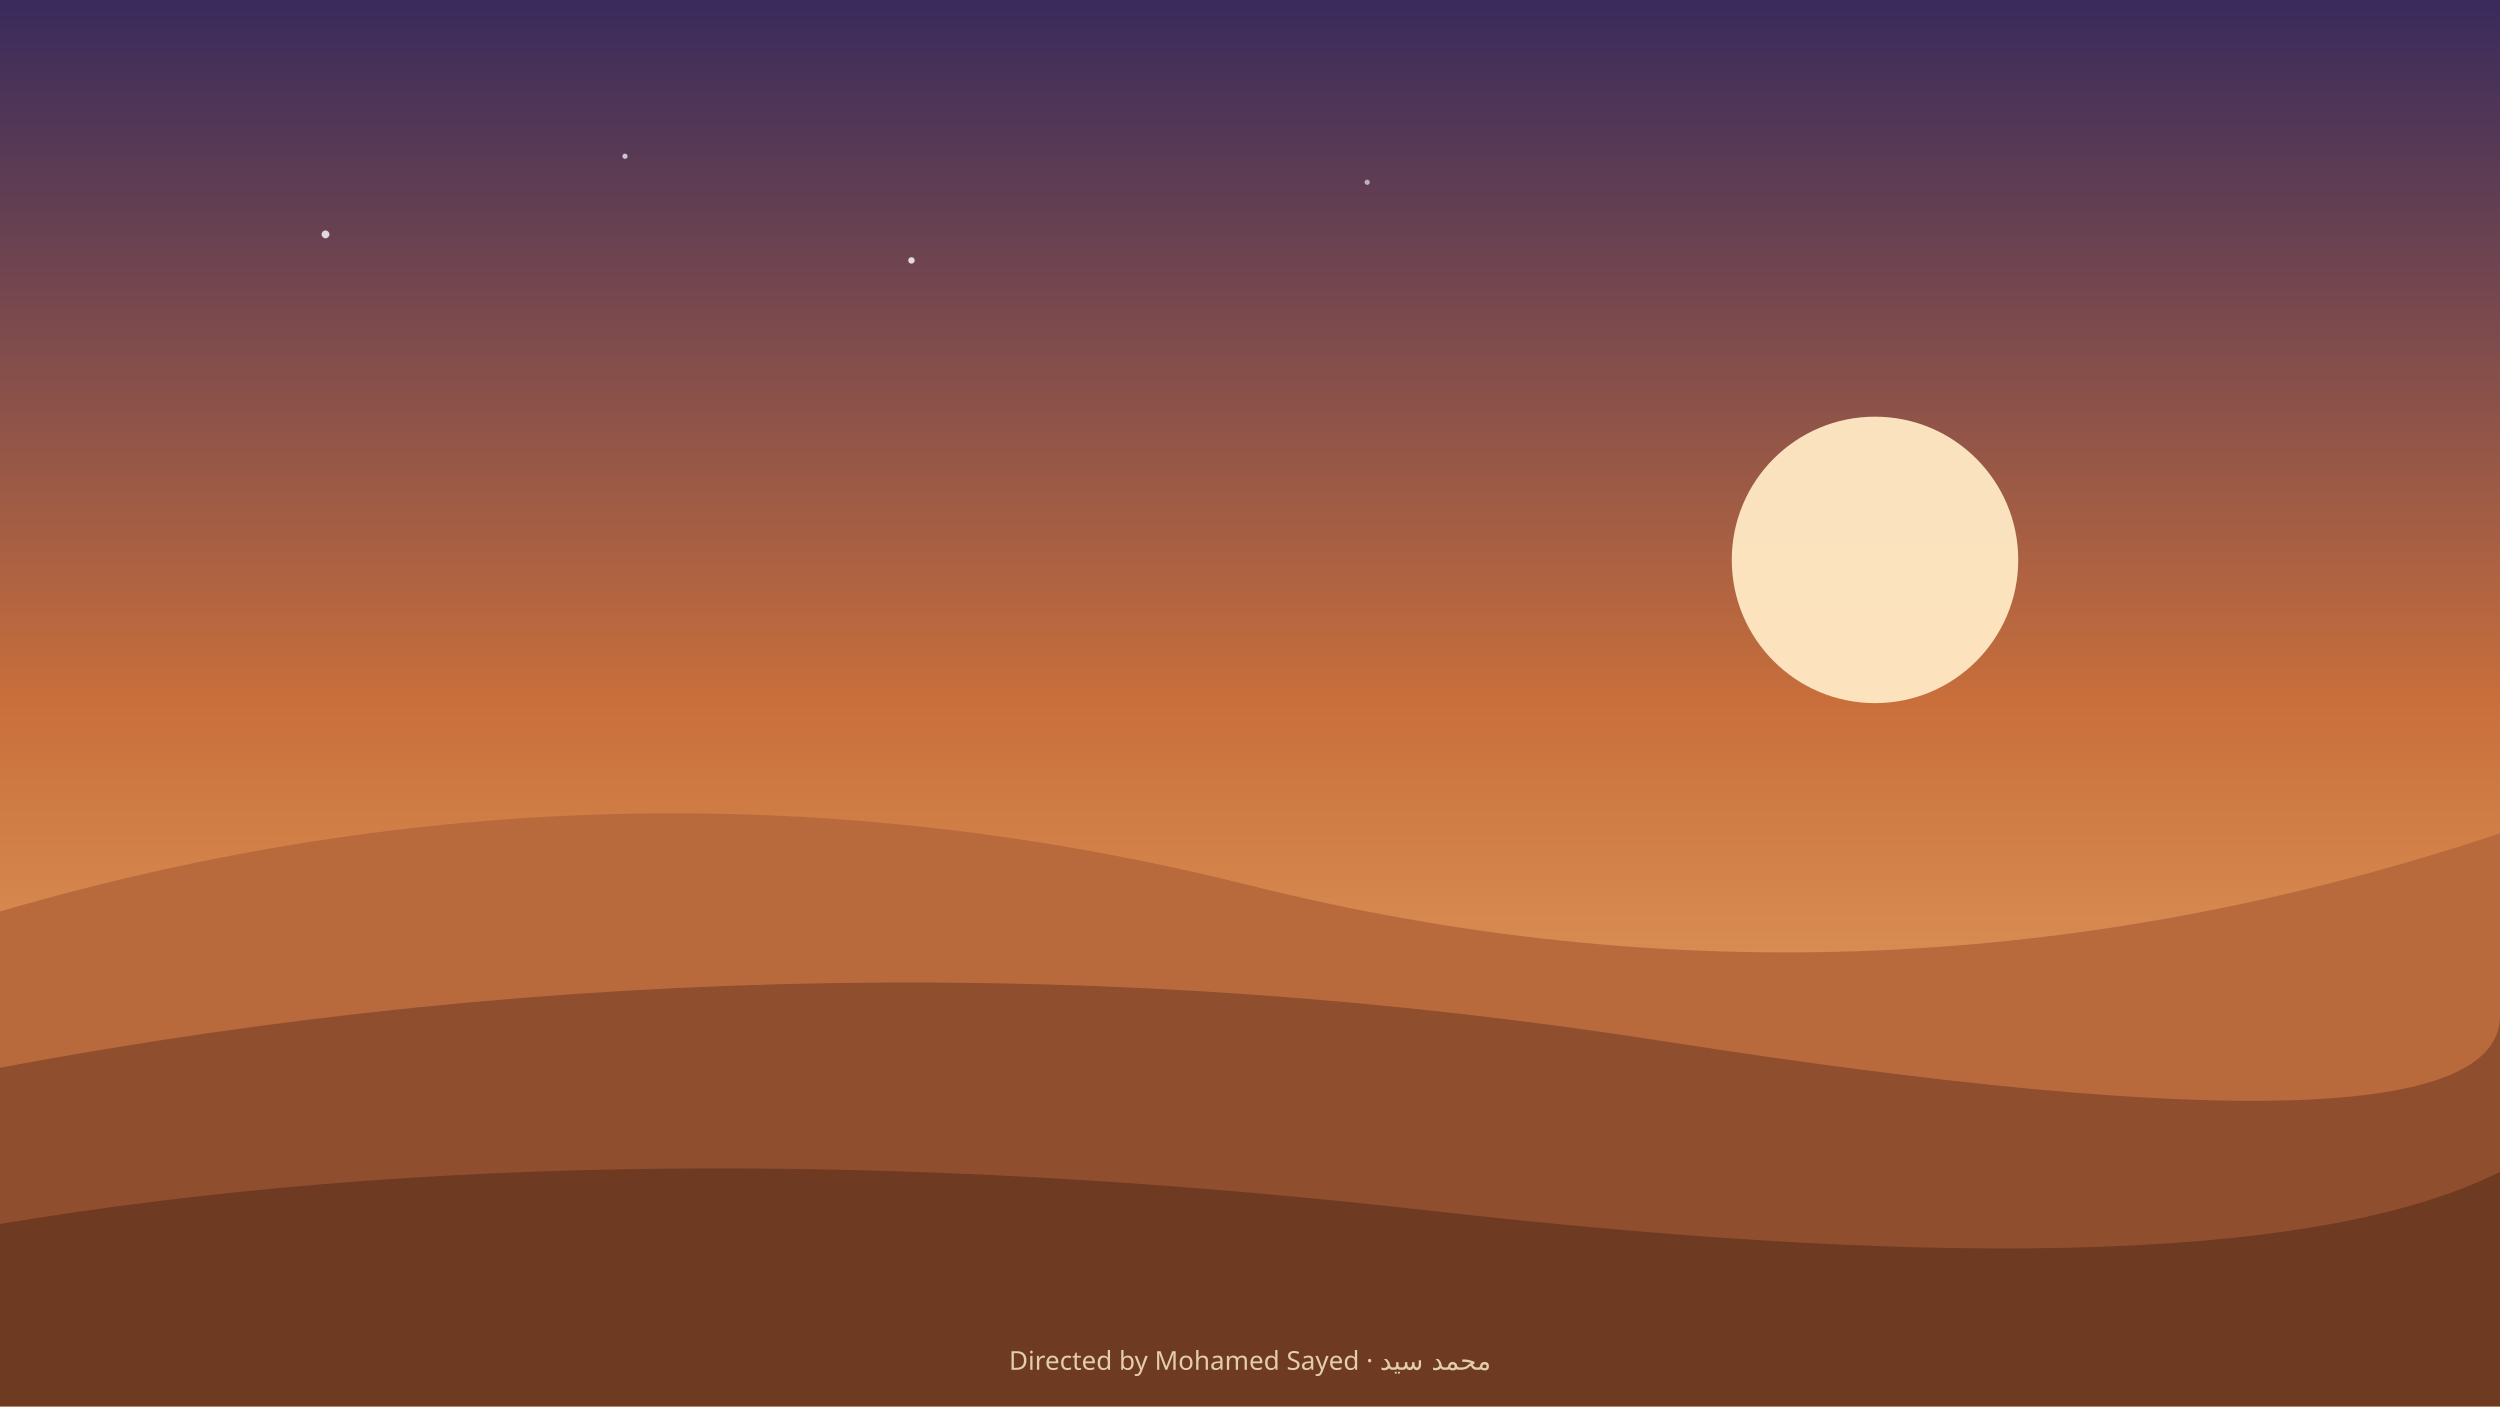
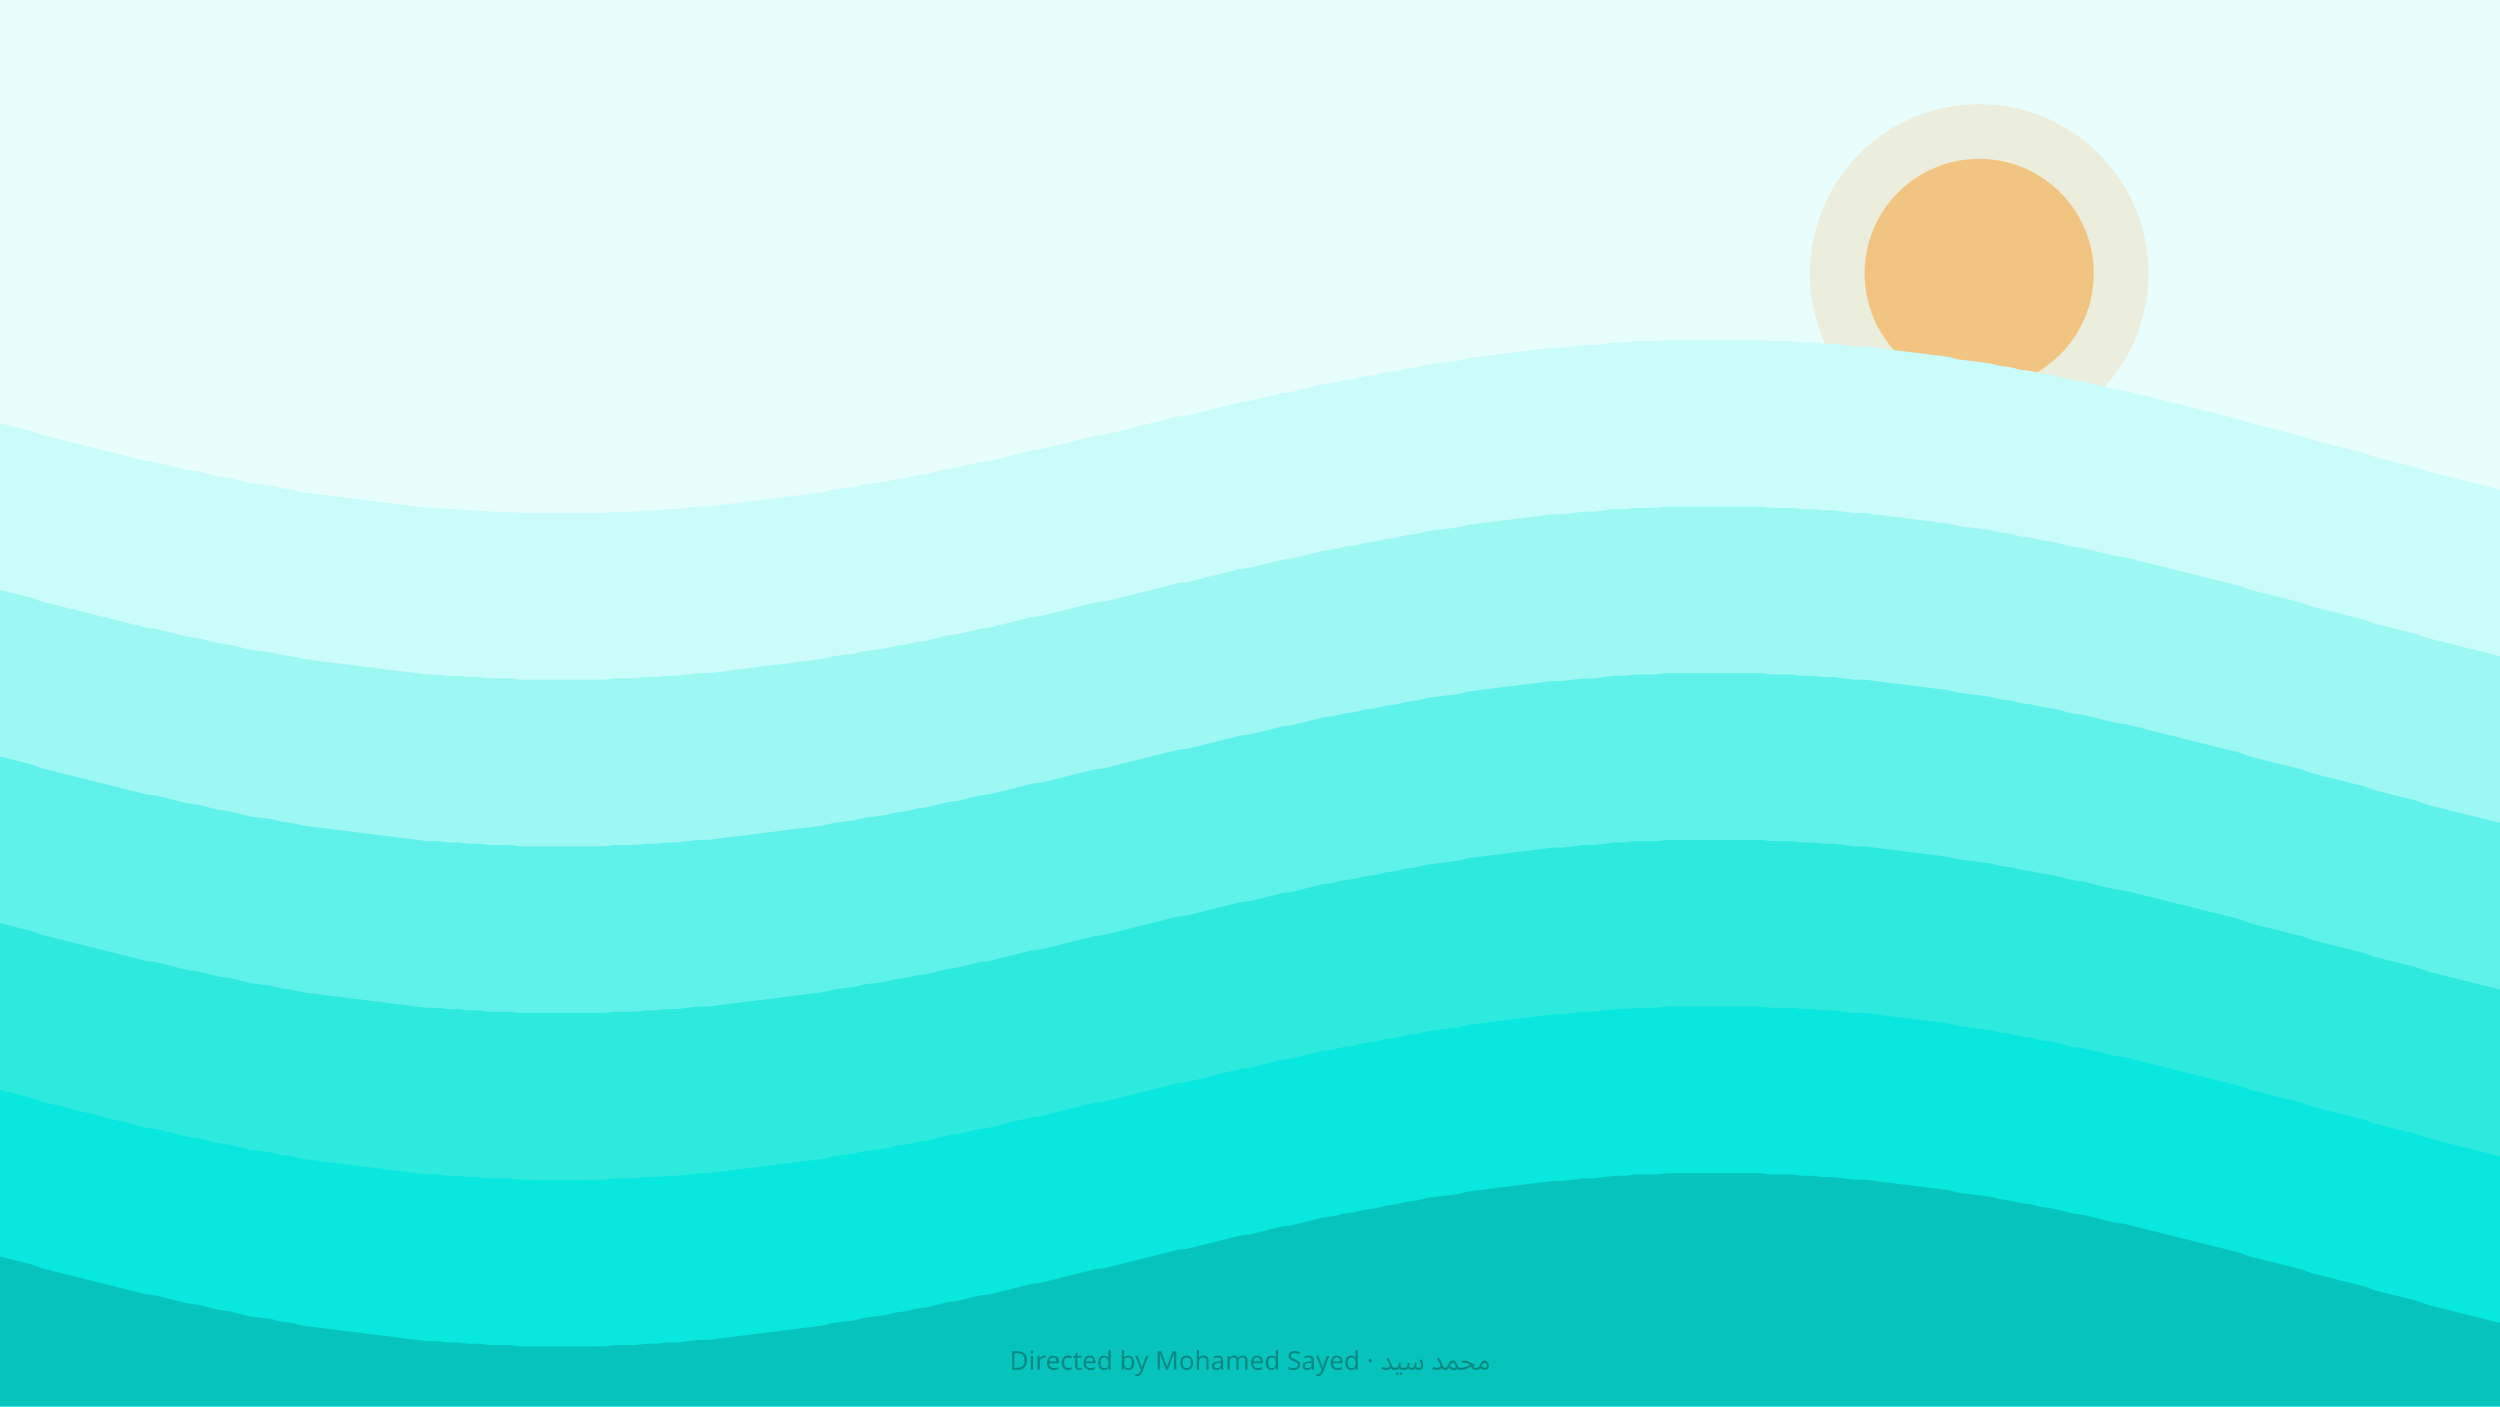
<svg xmlns="http://www.w3.org/2000/svg" width="1920" height="1080" viewBox="0 0 1920 1080">
-   <defs>
-     <linearGradient id="sky" x1="0" y1="0" x2="0" y2="1">
-       <stop offset="0" stop-color="#3a2b5c" />
-       <stop offset="0.5" stop-color="#c96f3b" />
-       <stop offset="1" stop-color="#f2c078" />
-     </linearGradient>
-   </defs>
-   <rect width="1920" height="1080" fill="url(#sky)" />
-   <circle cx="1440" cy="430" r="110" fill="#ffe9c4" opacity="0.95" />
-   <circle cx="250" cy="180" r="3" fill="#fff" opacity="0.8" />
-   <circle cx="480" cy="120" r="2" fill="#fff" opacity="0.7" />
-   <circle cx="700" cy="200" r="2.5" fill="#fff" opacity="0.8" />
-   <circle cx="1050" cy="140" r="2" fill="#fff" opacity="0.6" />
-   <path d="M0 700 Q 480 560 960 680 T 1920 640 V1080 H0 Z" fill="#b96a3c" />
-   <path d="M0 820 Q 640 700 1280 800 T 1920 780 V1080 H0 Z" fill="#8f4e2e" />
-   <path d="M0 940 Q 480 860 1100 930 T 1920 900 V1080 H0 Z" fill="#6e3a22" />
-   <text x="960" y="1052" text-anchor="middle" font-family="Noto Sans, Amiri, sans-serif" font-size="20" fill="#f7e6c4" opacity="0.85">Directed by Mohamed Sayed · محمد سيد</text>
+   <rect width="1920" height="1080" fill="#e8fefd" />
+   <circle cx="1520" cy="210" r="130" fill="#f2c078" opacity="0.25" />
+   <circle cx="1520" cy="210" r="88" fill="#f2c078" opacity="0.9" />
+   <path d="M0,1080 L0,325 L8,327 L16,329 L24,331 L32,334 L40,336 L48,338 L56,340 L64,342 L72,344 L80,346 L88,348 L96,350 L104,352 L112,354 L120,355 L128,357 L136,359 L144,361 L152,362 L160,364 L168,366 L176,367 L184,369 L192,371 L200,372 L208,373 L216,375 L224,376 L232,378 L240,379 L248,380 L256,381 L264,382 L272,383 L280,384 L288,385 L296,386 L304,387 L312,388 L320,389 L328,390 L336,390 L344,391 L352,391 L360,392 L368,392 L376,393 L384,393 L392,393 L400,394 L408,394 L416,394 L424,394 L432,394 L440,394 L448,394 L456,394 L464,394 L472,393 L480,393 L488,393 L496,392 L504,392 L512,391 L520,391 L528,390 L536,389 L544,389 L552,388 L560,387 L568,386 L576,385 L584,384 L592,383 L600,382 L608,381 L616,380 L624,379 L632,378 L640,376 L648,375 L656,374 L664,372 L672,371 L680,370 L688,368 L696,367 L704,365 L712,364 L720,362 L728,360 L736,359 L744,357 L752,355 L760,354 L768,352 L776,350 L784,348 L792,346 L800,345 L808,343 L816,341 L824,339 L832,337 L840,335 L848,334 L856,332 L864,330 L872,328 L880,326 L888,324 L896,322 L904,320 L912,319 L920,317 L928,315 L936,313 L944,311 L952,309 L960,308 L968,306 L976,304 L984,302 L992,301 L1000,299 L1008,297 L1016,295 L1024,294 L1032,292 L1040,291 L1048,289 L1056,288 L1064,286 L1072,285 L1080,283 L1088,282 L1096,280 L1104,279 L1112,278 L1120,277 L1128,275 L1136,274 L1144,273 L1152,272 L1160,271 L1168,270 L1176,269 L1184,268 L1192,267 L1200,267 L1208,266 L1216,265 L1224,265 L1232,264 L1240,263 L1248,263 L1256,262 L1264,262 L1272,262 L1280,261 L1288,261 L1296,261 L1304,261 L1312,261 L1320,261 L1328,261 L1336,261 L1344,261 L1352,261 L1360,262 L1368,262 L1376,262 L1384,263 L1392,263 L1400,264 L1408,264 L1416,265 L1424,266 L1432,266 L1440,267 L1448,268 L1456,269 L1464,270 L1472,271 L1480,272 L1488,273 L1496,274 L1504,276 L1512,277 L1520,278 L1528,279 L1536,281 L1544,282 L1552,284 L1560,285 L1568,287 L1576,288 L1584,290 L1592,292 L1600,293 L1608,295 L1616,297 L1624,299 L1632,300 L1640,302 L1648,304 L1656,306 L1664,308 L1672,310 L1680,312 L1688,314 L1696,316 L1704,318 L1712,320 L1720,322 L1728,325 L1736,327 L1744,329 L1752,331 L1760,333 L1768,335 L1776,338 L1784,340 L1792,342 L1800,344 L1808,346 L1816,348 L1824,351 L1832,353 L1840,355 L1848,357 L1856,359 L1864,362 L1872,364 L1880,366 L1888,368 L1896,370 L1904,372 L1912,374 L1920,376 L1920,1080 Z" fill="#c9fcfa" />
+   <path d="M0,1080 L0,453 L8,455 L16,457 L24,459 L32,462 L40,464 L48,466 L56,468 L64,470 L72,472 L80,474 L88,476 L96,478 L104,480 L112,482 L120,483 L128,485 L136,487 L144,489 L152,490 L160,492 L168,494 L176,495 L184,497 L192,499 L200,500 L208,501 L216,503 L224,504 L232,506 L240,507 L248,508 L256,509 L264,510 L272,511 L280,512 L288,513 L296,514 L304,515 L312,516 L320,517 L328,518 L336,518 L344,519 L352,519 L360,520 L368,520 L376,521 L384,521 L392,521 L400,522 L408,522 L416,522 L424,522 L432,522 L440,522 L448,522 L456,522 L464,522 L472,521 L480,521 L488,521 L496,520 L504,520 L512,519 L520,519 L528,518 L536,517 L544,517 L552,516 L560,515 L568,514 L576,513 L584,512 L592,511 L600,510 L608,509 L616,508 L624,507 L632,506 L640,504 L648,503 L656,502 L664,500 L672,499 L680,498 L688,496 L696,495 L704,493 L712,492 L720,490 L728,488 L736,487 L744,485 L752,483 L760,482 L768,480 L776,478 L784,476 L792,474 L800,473 L808,471 L816,469 L824,467 L832,465 L840,463 L848,462 L856,460 L864,458 L872,456 L880,454 L888,452 L896,450 L904,448 L912,447 L920,445 L928,443 L936,441 L944,439 L952,437 L960,436 L968,434 L976,432 L984,430 L992,429 L1000,427 L1008,425 L1016,423 L1024,422 L1032,420 L1040,419 L1048,417 L1056,416 L1064,414 L1072,413 L1080,411 L1088,410 L1096,408 L1104,407 L1112,406 L1120,405 L1128,403 L1136,402 L1144,401 L1152,400 L1160,399 L1168,398 L1176,397 L1184,396 L1192,395 L1200,395 L1208,394 L1216,393 L1224,393 L1232,392 L1240,391 L1248,391 L1256,390 L1264,390 L1272,390 L1280,389 L1288,389 L1296,389 L1304,389 L1312,389 L1320,389 L1328,389 L1336,389 L1344,389 L1352,389 L1360,390 L1368,390 L1376,390 L1384,391 L1392,391 L1400,392 L1408,392 L1416,393 L1424,394 L1432,394 L1440,395 L1448,396 L1456,397 L1464,398 L1472,399 L1480,400 L1488,401 L1496,402 L1504,404 L1512,405 L1520,406 L1528,407 L1536,409 L1544,410 L1552,412 L1560,413 L1568,415 L1576,416 L1584,418 L1592,420 L1600,421 L1608,423 L1616,425 L1624,427 L1632,428 L1640,430 L1648,432 L1656,434 L1664,436 L1672,438 L1680,440 L1688,442 L1696,444 L1704,446 L1712,448 L1720,450 L1728,453 L1736,455 L1744,457 L1752,459 L1760,461 L1768,463 L1776,466 L1784,468 L1792,470 L1800,472 L1808,474 L1816,476 L1824,479 L1832,481 L1840,483 L1848,485 L1856,487 L1864,490 L1872,492 L1880,494 L1888,496 L1896,498 L1904,500 L1912,502 L1920,504 L1920,1080 Z" fill="#9df8f3" />
+   <path d="M0,1080 L0,581 L8,583 L16,585 L24,587 L32,590 L40,592 L48,594 L56,596 L64,598 L72,600 L80,602 L88,604 L96,606 L104,608 L112,610 L120,611 L128,613 L136,615 L144,617 L152,618 L160,620 L168,622 L176,623 L184,625 L192,627 L200,628 L208,629 L216,631 L224,632 L232,634 L240,635 L248,636 L256,637 L264,638 L272,639 L280,640 L288,641 L296,642 L304,643 L312,644 L320,645 L328,646 L336,646 L344,647 L352,647 L360,648 L368,648 L376,649 L384,649 L392,649 L400,650 L408,650 L416,650 L424,650 L432,650 L440,650 L448,650 L456,650 L464,650 L472,649 L480,649 L488,649 L496,648 L504,648 L512,647 L520,647 L528,646 L536,645 L544,645 L552,644 L560,643 L568,642 L576,641 L584,640 L592,639 L600,638 L608,637 L616,636 L624,635 L632,634 L640,632 L648,631 L656,630 L664,628 L672,627 L680,626 L688,624 L696,623 L704,621 L712,620 L720,618 L728,616 L736,615 L744,613 L752,611 L760,610 L768,608 L776,606 L784,604 L792,602 L800,601 L808,599 L816,597 L824,595 L832,593 L840,591 L848,590 L856,588 L864,586 L872,584 L880,582 L888,580 L896,578 L904,576 L912,575 L920,573 L928,571 L936,569 L944,567 L952,565 L960,564 L968,562 L976,560 L984,558 L992,557 L1000,555 L1008,553 L1016,551 L1024,550 L1032,548 L1040,547 L1048,545 L1056,544 L1064,542 L1072,541 L1080,539 L1088,538 L1096,536 L1104,535 L1112,534 L1120,533 L1128,531 L1136,530 L1144,529 L1152,528 L1160,527 L1168,526 L1176,525 L1184,524 L1192,523 L1200,523 L1208,522 L1216,521 L1224,521 L1232,520 L1240,519 L1248,519 L1256,518 L1264,518 L1272,518 L1280,517 L1288,517 L1296,517 L1304,517 L1312,517 L1320,517 L1328,517 L1336,517 L1344,517 L1352,517 L1360,518 L1368,518 L1376,518 L1384,519 L1392,519 L1400,520 L1408,520 L1416,521 L1424,522 L1432,522 L1440,523 L1448,524 L1456,525 L1464,526 L1472,527 L1480,528 L1488,529 L1496,530 L1504,532 L1512,533 L1520,534 L1528,535 L1536,537 L1544,538 L1552,540 L1560,541 L1568,543 L1576,544 L1584,546 L1592,548 L1600,549 L1608,551 L1616,553 L1624,555 L1632,556 L1640,558 L1648,560 L1656,562 L1664,564 L1672,566 L1680,568 L1688,570 L1696,572 L1704,574 L1712,576 L1720,578 L1728,581 L1736,583 L1744,585 L1752,587 L1760,589 L1768,591 L1776,594 L1784,596 L1792,598 L1800,600 L1808,602 L1816,604 L1824,607 L1832,609 L1840,611 L1848,613 L1856,615 L1864,618 L1872,620 L1880,622 L1888,624 L1896,626 L1904,628 L1912,630 L1920,632 L1920,1080 Z" fill="#5ff2ea" />
+   <path d="M0,1080 L0,709 L8,711 L16,713 L24,715 L32,718 L40,720 L48,722 L56,724 L64,726 L72,728 L80,730 L88,732 L96,734 L104,736 L112,738 L120,739 L128,741 L136,743 L144,745 L152,746 L160,748 L168,750 L176,751 L184,753 L192,755 L200,756 L208,757 L216,759 L224,760 L232,762 L240,763 L248,764 L256,765 L264,766 L272,767 L280,768 L288,769 L296,770 L304,771 L312,772 L320,773 L328,774 L336,774 L344,775 L352,775 L360,776 L368,776 L376,777 L384,777 L392,777 L400,778 L408,778 L416,778 L424,778 L432,778 L440,778 L448,778 L456,778 L464,778 L472,777 L480,777 L488,777 L496,776 L504,776 L512,775 L520,775 L528,774 L536,773 L544,773 L552,772 L560,771 L568,770 L576,769 L584,768 L592,767 L600,766 L608,765 L616,764 L624,763 L632,762 L640,760 L648,759 L656,758 L664,756 L672,755 L680,754 L688,752 L696,751 L704,749 L712,748 L720,746 L728,744 L736,743 L744,741 L752,739 L760,738 L768,736 L776,734 L784,732 L792,730 L800,729 L808,727 L816,725 L824,723 L832,721 L840,719 L848,718 L856,716 L864,714 L872,712 L880,710 L888,708 L896,706 L904,704 L912,703 L920,701 L928,699 L936,697 L944,695 L952,693 L960,692 L968,690 L976,688 L984,686 L992,685 L1000,683 L1008,681 L1016,679 L1024,678 L1032,676 L1040,675 L1048,673 L1056,672 L1064,670 L1072,669 L1080,667 L1088,666 L1096,664 L1104,663 L1112,662 L1120,661 L1128,659 L1136,658 L1144,657 L1152,656 L1160,655 L1168,654 L1176,653 L1184,652 L1192,651 L1200,651 L1208,650 L1216,649 L1224,649 L1232,648 L1240,647 L1248,647 L1256,646 L1264,646 L1272,646 L1280,645 L1288,645 L1296,645 L1304,645 L1312,645 L1320,645 L1328,645 L1336,645 L1344,645 L1352,645 L1360,646 L1368,646 L1376,646 L1384,647 L1392,647 L1400,648 L1408,648 L1416,649 L1424,650 L1432,650 L1440,651 L1448,652 L1456,653 L1464,654 L1472,655 L1480,656 L1488,657 L1496,658 L1504,660 L1512,661 L1520,662 L1528,663 L1536,665 L1544,666 L1552,668 L1560,669 L1568,671 L1576,672 L1584,674 L1592,676 L1600,677 L1608,679 L1616,681 L1624,683 L1632,684 L1640,686 L1648,688 L1656,690 L1664,692 L1672,694 L1680,696 L1688,698 L1696,700 L1704,702 L1712,704 L1720,706 L1728,709 L1736,711 L1744,713 L1752,715 L1760,717 L1768,719 L1776,722 L1784,724 L1792,726 L1800,728 L1808,730 L1816,732 L1824,735 L1832,737 L1840,739 L1848,741 L1856,743 L1864,746 L1872,748 L1880,750 L1888,752 L1896,754 L1904,756 L1912,758 L1920,760 L1920,1080 Z" fill="#2ee9de" />
+   <path d="M0,1080 L0,837 L8,839 L16,841 L24,843 L32,846 L40,848 L48,850 L56,852 L64,854 L72,856 L80,858 L88,860 L96,862 L104,864 L112,866 L120,867 L128,869 L136,871 L144,873 L152,874 L160,876 L168,878 L176,879 L184,881 L192,883 L200,884 L208,885 L216,887 L224,888 L232,890 L240,891 L248,892 L256,893 L264,894 L272,895 L280,896 L288,897 L296,898 L304,899 L312,900 L320,901 L328,902 L336,902 L344,903 L352,903 L360,904 L368,904 L376,905 L384,905 L392,905 L400,906 L408,906 L416,906 L424,906 L432,906 L440,906 L448,906 L456,906 L464,906 L472,905 L480,905 L488,905 L496,904 L504,904 L512,903 L520,903 L528,902 L536,901 L544,901 L552,900 L560,899 L568,898 L576,897 L584,896 L592,895 L600,894 L608,893 L616,892 L624,891 L632,890 L640,888 L648,887 L656,886 L664,884 L672,883 L680,882 L688,880 L696,879 L704,877 L712,876 L720,874 L728,872 L736,871 L744,869 L752,867 L760,866 L768,864 L776,862 L784,860 L792,858 L800,857 L808,855 L816,853 L824,851 L832,849 L840,847 L848,846 L856,844 L864,842 L872,840 L880,838 L888,836 L896,834 L904,832 L912,831 L920,829 L928,827 L936,825 L944,823 L952,821 L960,820 L968,818 L976,816 L984,814 L992,813 L1000,811 L1008,809 L1016,807 L1024,806 L1032,804 L1040,803 L1048,801 L1056,800 L1064,798 L1072,797 L1080,795 L1088,794 L1096,792 L1104,791 L1112,790 L1120,789 L1128,787 L1136,786 L1144,785 L1152,784 L1160,783 L1168,782 L1176,781 L1184,780 L1192,779 L1200,779 L1208,778 L1216,777 L1224,777 L1232,776 L1240,775 L1248,775 L1256,774 L1264,774 L1272,774 L1280,773 L1288,773 L1296,773 L1304,773 L1312,773 L1320,773 L1328,773 L1336,773 L1344,773 L1352,773 L1360,774 L1368,774 L1376,774 L1384,775 L1392,775 L1400,776 L1408,776 L1416,777 L1424,778 L1432,778 L1440,779 L1448,780 L1456,781 L1464,782 L1472,783 L1480,784 L1488,785 L1496,786 L1504,788 L1512,789 L1520,790 L1528,791 L1536,793 L1544,794 L1552,796 L1560,797 L1568,799 L1576,800 L1584,802 L1592,804 L1600,805 L1608,807 L1616,809 L1624,811 L1632,812 L1640,814 L1648,816 L1656,818 L1664,820 L1672,822 L1680,824 L1688,826 L1696,828 L1704,830 L1712,832 L1720,834 L1728,837 L1736,839 L1744,841 L1752,843 L1760,845 L1768,847 L1776,850 L1784,852 L1792,854 L1800,856 L1808,858 L1816,860 L1824,863 L1832,865 L1840,867 L1848,869 L1856,871 L1864,874 L1872,876 L1880,878 L1888,880 L1896,882 L1904,884 L1912,886 L1920,888 L1920,1080 Z" fill="#08e8de" />
+   <path d="M0,1080 L0,965 L8,967 L16,969 L24,971 L32,974 L40,976 L48,978 L56,980 L64,982 L72,984 L80,986 L88,988 L96,990 L104,992 L112,994 L120,995 L128,997 L136,999 L144,1001 L152,1002 L160,1004 L168,1006 L176,1007 L184,1009 L192,1011 L200,1012 L208,1013 L216,1015 L224,1016 L232,1018 L240,1019 L248,1020 L256,1021 L264,1022 L272,1023 L280,1024 L288,1025 L296,1026 L304,1027 L312,1028 L320,1029 L328,1030 L336,1030 L344,1031 L352,1031 L360,1032 L368,1032 L376,1033 L384,1033 L392,1033 L400,1034 L408,1034 L416,1034 L424,1034 L432,1034 L440,1034 L448,1034 L456,1034 L464,1034 L472,1033 L480,1033 L488,1033 L496,1032 L504,1032 L512,1031 L520,1031 L528,1030 L536,1029 L544,1029 L552,1028 L560,1027 L568,1026 L576,1025 L584,1024 L592,1023 L600,1022 L608,1021 L616,1020 L624,1019 L632,1018 L640,1016 L648,1015 L656,1014 L664,1012 L672,1011 L680,1010 L688,1008 L696,1007 L704,1005 L712,1004 L720,1002 L728,1000 L736,999 L744,997 L752,995 L760,994 L768,992 L776,990 L784,988 L792,986 L800,985 L808,983 L816,981 L824,979 L832,977 L840,975 L848,974 L856,972 L864,970 L872,968 L880,966 L888,964 L896,962 L904,960 L912,959 L920,957 L928,955 L936,953 L944,951 L952,949 L960,948 L968,946 L976,944 L984,942 L992,941 L1000,939 L1008,937 L1016,935 L1024,934 L1032,932 L1040,931 L1048,929 L1056,928 L1064,926 L1072,925 L1080,923 L1088,922 L1096,920 L1104,919 L1112,918 L1120,917 L1128,915 L1136,914 L1144,913 L1152,912 L1160,911 L1168,910 L1176,909 L1184,908 L1192,907 L1200,907 L1208,906 L1216,905 L1224,905 L1232,904 L1240,903 L1248,903 L1256,902 L1264,902 L1272,902 L1280,901 L1288,901 L1296,901 L1304,901 L1312,901 L1320,901 L1328,901 L1336,901 L1344,901 L1352,901 L1360,902 L1368,902 L1376,902 L1384,903 L1392,903 L1400,904 L1408,904 L1416,905 L1424,906 L1432,906 L1440,907 L1448,908 L1456,909 L1464,910 L1472,911 L1480,912 L1488,913 L1496,914 L1504,916 L1512,917 L1520,918 L1528,919 L1536,921 L1544,922 L1552,924 L1560,925 L1568,927 L1576,928 L1584,930 L1592,932 L1600,933 L1608,935 L1616,937 L1624,939 L1632,940 L1640,942 L1648,944 L1656,946 L1664,948 L1672,950 L1680,952 L1688,954 L1696,956 L1704,958 L1712,960 L1720,962 L1728,965 L1736,967 L1744,969 L1752,971 L1760,973 L1768,975 L1776,978 L1784,980 L1792,982 L1800,984 L1808,986 L1816,988 L1824,991 L1832,993 L1840,995 L1848,997 L1856,999 L1864,1002 L1872,1004 L1880,1006 L1888,1008 L1896,1010 L1904,1012 L1912,1014 L1920,1016 L1920,1080 Z" fill="#06c4bc" />
+   <text x="960" y="1052" text-anchor="middle" font-family="Noto Sans, Noto Sans Arabic, sans-serif" font-size="20" fill="#077e79" opacity="0.85">Directed by Mohamed Sayed · محمد سيد</text>
</svg>
